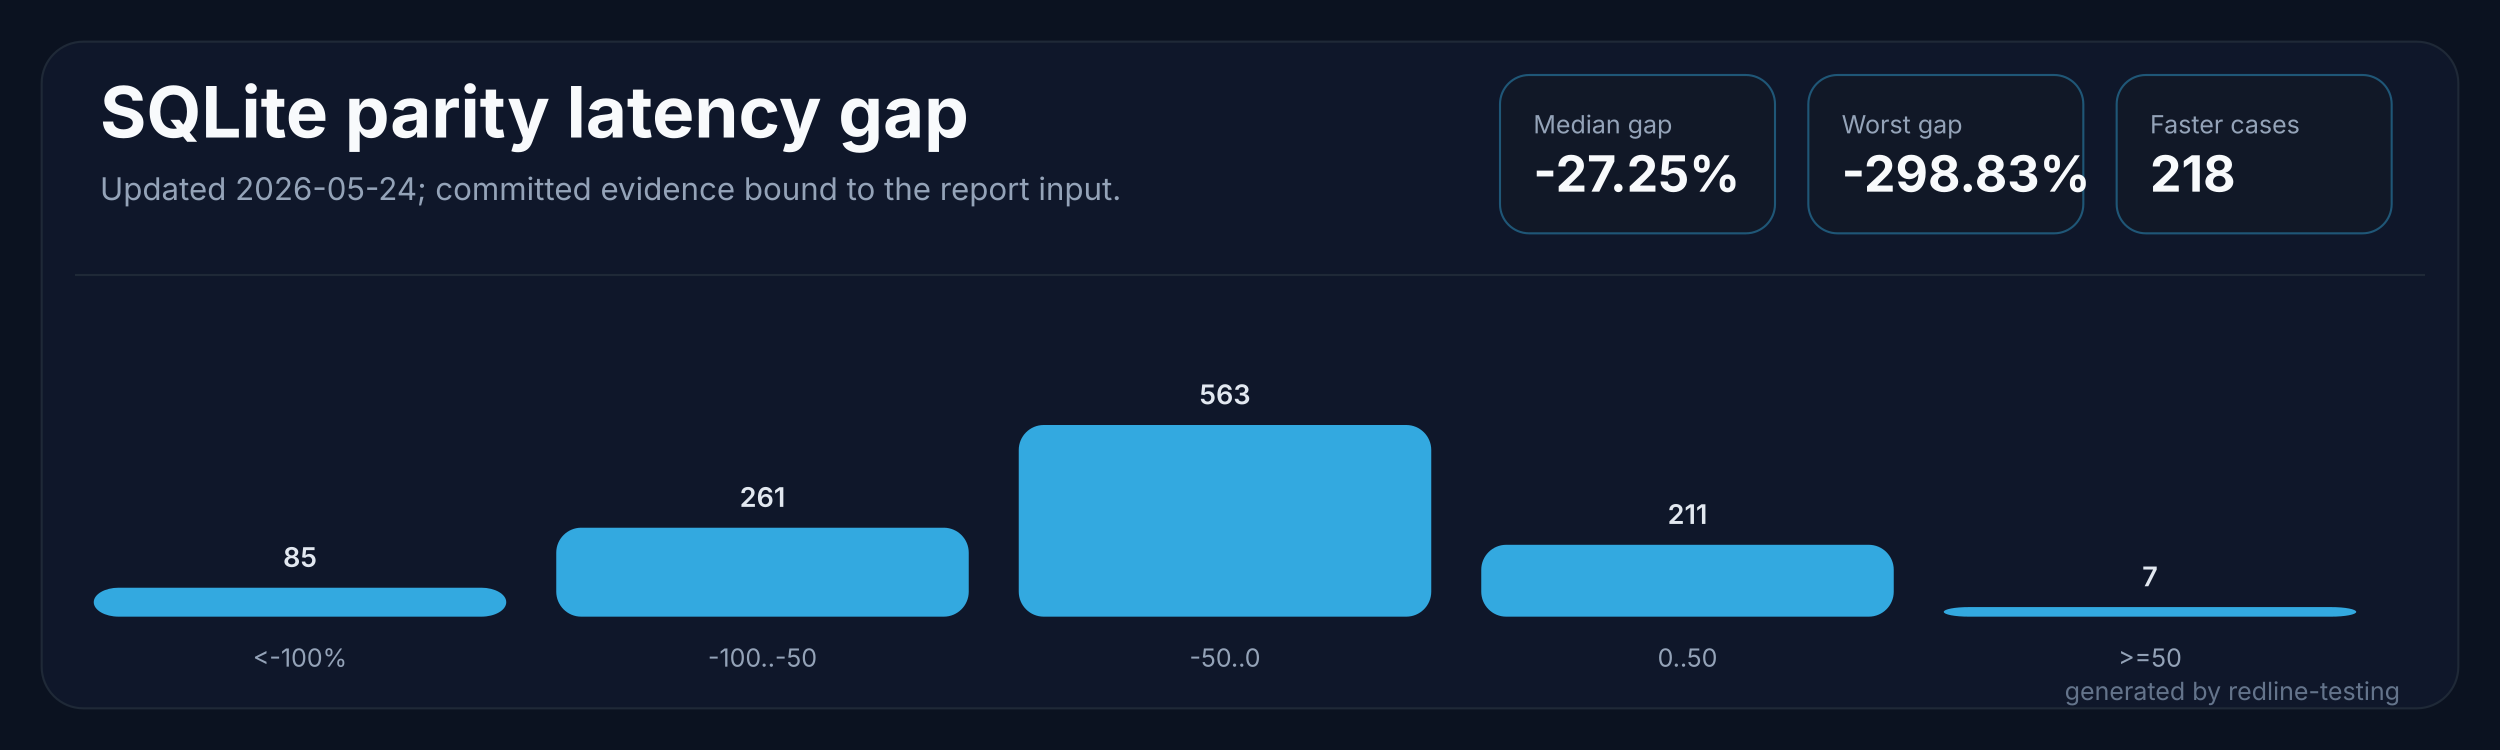
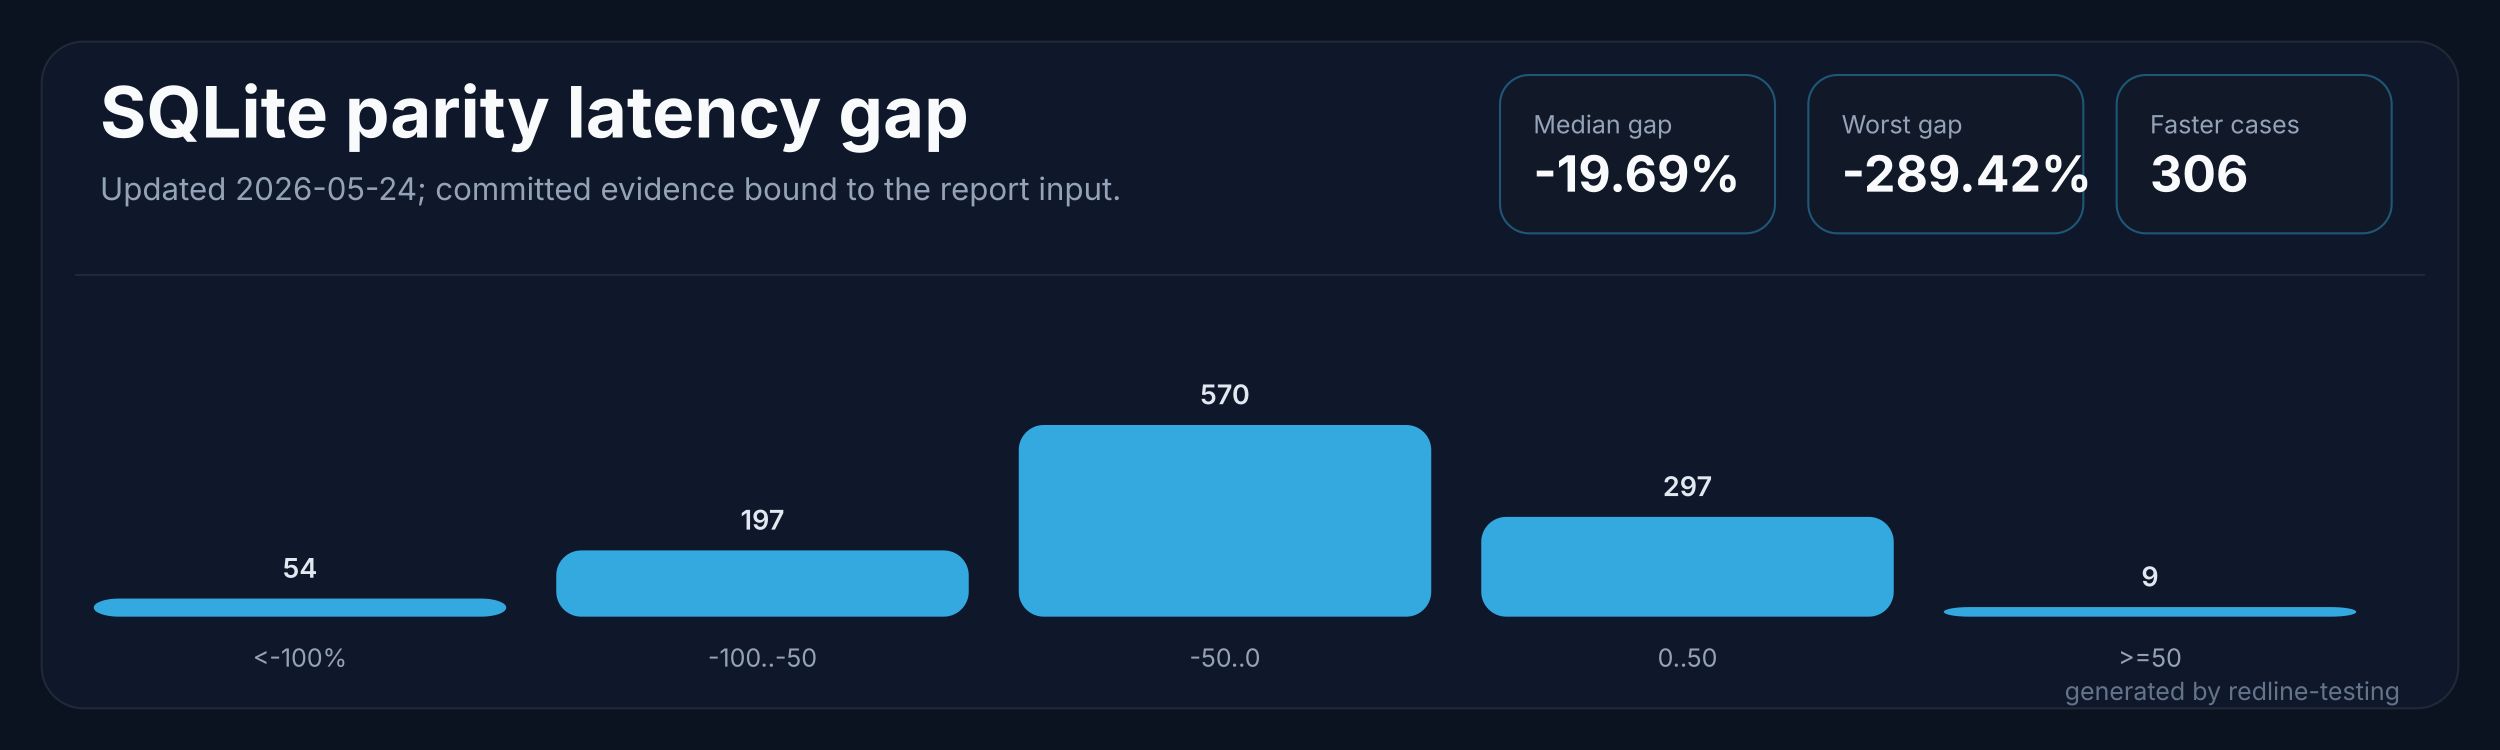
<svg xmlns="http://www.w3.org/2000/svg" width="1200" height="360" viewBox="0 0 1200 360" role="img" aria-labelledby="title desc">
  <rect width="1200" height="360" fill="#0b1220" />
  <rect x="20" y="20" width="1160" height="320" rx="20" fill="#0f172a" stroke="#1f2937" />
  <path d="M 36 132 H 1164" stroke="#1f2937" stroke-width="1" />
  <text x="48" y="66" fill="#f8fafc" font-family="Inter,Segoe UI,sans-serif" font-size="34" font-weight="700" letter-spacing="0">SQLite parity latency gap</text>
  <text x="48" y="96" fill="#94a3b8" font-family="Inter,Segoe UI,sans-serif" font-size="15" letter-spacing="0">Updated 2026-05-24; committed evidence bound to the report input.</text>
  <g transform="translate(720,36)">
    <rect width="132" height="76" rx="14" fill="#111827" stroke="#38bdf8" stroke-opacity="0.38" />
    <text x="16" y="28" fill="#94a3b8" font-family="Inter,Segoe UI,sans-serif" font-size="12" letter-spacing="0">Median gap</text>
-     <text x="16" y="56" fill="#f8fafc" font-family="Inter,Segoe UI,sans-serif" font-size="24" font-weight="700" letter-spacing="0">-27.25%</text>
+     <text x="16" y="56" fill="#f8fafc" font-family="Inter,Segoe UI,sans-serif" font-size="24" font-weight="700" letter-spacing="0">-19.69%</text>
  </g>
  <g transform="translate(868,36)">
    <rect width="132" height="76" rx="14" fill="#111827" stroke="#38bdf8" stroke-opacity="0.38" />
    <text x="16" y="28" fill="#94a3b8" font-family="Inter,Segoe UI,sans-serif" font-size="12" letter-spacing="0">Worst gap</text>
-     <text x="16" y="56" fill="#f8fafc" font-family="Inter,Segoe UI,sans-serif" font-size="24" font-weight="700" letter-spacing="0">-298.83%</text>
+     <text x="16" y="56" fill="#f8fafc" font-family="Inter,Segoe UI,sans-serif" font-size="24" font-weight="700" letter-spacing="0">-289.42%</text>
  </g>
  <g transform="translate(1016,36)">
    <rect width="132" height="76" rx="14" fill="#111827" stroke="#38bdf8" stroke-opacity="0.38" />
    <text x="16" y="28" fill="#94a3b8" font-family="Inter,Segoe UI,sans-serif" font-size="12" letter-spacing="0">Faster cases</text>
-     <text x="16" y="56" fill="#f8fafc" font-family="Inter,Segoe UI,sans-serif" font-size="24" font-weight="700" letter-spacing="0">218</text>
+     <text x="16" y="56" fill="#f8fafc" font-family="Inter,Segoe UI,sans-serif" font-size="24" font-weight="700" letter-spacing="0">306</text>
  </g>
  <g transform="translate(45.0,0)">
-     <rect x="0" y="282.1" width="198.0" height="13.9" rx="12" fill="#38bdf8" fill-opacity="0.88" />
-     <text x="99.0" y="272.1" fill="#e2e8f0" text-anchor="middle" font-family="Inter,Segoe UI,sans-serif" font-size="13" font-weight="600" letter-spacing="0">85</text>
+     <rect x="0" y="287.3" width="198.0" height="8.7" rx="12" fill="#38bdf8" fill-opacity="0.88" />
+     <text x="99.0" y="277.3" fill="#e2e8f0" text-anchor="middle" font-family="Inter,Segoe UI,sans-serif" font-size="13" font-weight="600" letter-spacing="0">54</text>
    <text x="99.0" y="320" fill="#94a3b8" text-anchor="middle" font-family="Inter,Segoe UI,sans-serif" font-size="12" letter-spacing="0">&lt;-100%</text>
  </g>
  <g transform="translate(267.0,0)">
-     <rect x="0" y="253.3" width="198.0" height="42.7" rx="12" fill="#38bdf8" fill-opacity="0.88" />
-     <text x="99.0" y="243.3" fill="#e2e8f0" text-anchor="middle" font-family="Inter,Segoe UI,sans-serif" font-size="13" font-weight="600" letter-spacing="0">261</text>
+     <rect x="0" y="264.2" width="198.0" height="31.8" rx="12" fill="#38bdf8" fill-opacity="0.88" />
+     <text x="99.0" y="254.2" fill="#e2e8f0" text-anchor="middle" font-family="Inter,Segoe UI,sans-serif" font-size="13" font-weight="600" letter-spacing="0">197</text>
    <text x="99.0" y="320" fill="#94a3b8" text-anchor="middle" font-family="Inter,Segoe UI,sans-serif" font-size="12" letter-spacing="0">-100..-50</text>
  </g>
  <g transform="translate(489.0,0)">
    <rect x="0" y="204.0" width="198.0" height="92.0" rx="12" fill="#38bdf8" fill-opacity="0.88" />
-     <text x="99.0" y="194.0" fill="#e2e8f0" text-anchor="middle" font-family="Inter,Segoe UI,sans-serif" font-size="13" font-weight="600" letter-spacing="0">563</text>
+     <text x="99.0" y="194.0" fill="#e2e8f0" text-anchor="middle" font-family="Inter,Segoe UI,sans-serif" font-size="13" font-weight="600" letter-spacing="0">570</text>
    <text x="99.0" y="320" fill="#94a3b8" text-anchor="middle" font-family="Inter,Segoe UI,sans-serif" font-size="12" letter-spacing="0">-50..0</text>
  </g>
  <g transform="translate(711.0,0)">
-     <rect x="0" y="261.5" width="198.0" height="34.5" rx="12" fill="#38bdf8" fill-opacity="0.88" />
-     <text x="99.0" y="251.5" fill="#e2e8f0" text-anchor="middle" font-family="Inter,Segoe UI,sans-serif" font-size="13" font-weight="600" letter-spacing="0">211</text>
+     <rect x="0" y="248.1" width="198.0" height="47.9" rx="12" fill="#38bdf8" fill-opacity="0.88" />
+     <text x="99.0" y="238.1" fill="#e2e8f0" text-anchor="middle" font-family="Inter,Segoe UI,sans-serif" font-size="13" font-weight="600" letter-spacing="0">297</text>
    <text x="99.0" y="320" fill="#94a3b8" text-anchor="middle" font-family="Inter,Segoe UI,sans-serif" font-size="12" letter-spacing="0">0..50</text>
  </g>
  <g transform="translate(933.0,0)">
    <rect x="0" y="291.4" width="198.0" height="4.6" rx="12" fill="#38bdf8" fill-opacity="0.88" />
-     <text x="99.0" y="281.4" fill="#e2e8f0" text-anchor="middle" font-family="Inter,Segoe UI,sans-serif" font-size="13" font-weight="600" letter-spacing="0">7</text>
+     <text x="99.0" y="281.4" fill="#e2e8f0" text-anchor="middle" font-family="Inter,Segoe UI,sans-serif" font-size="13" font-weight="600" letter-spacing="0">9</text>
    <text x="99.0" y="320" fill="#94a3b8" text-anchor="middle" font-family="Inter,Segoe UI,sans-serif" font-size="12" letter-spacing="0">&gt;=50</text>
  </g>
  <text x="1152" y="336" fill="#64748b" text-anchor="end" font-family="Inter,Segoe UI,sans-serif" font-size="12" letter-spacing="0">generated by redline-testing</text>
</svg>
